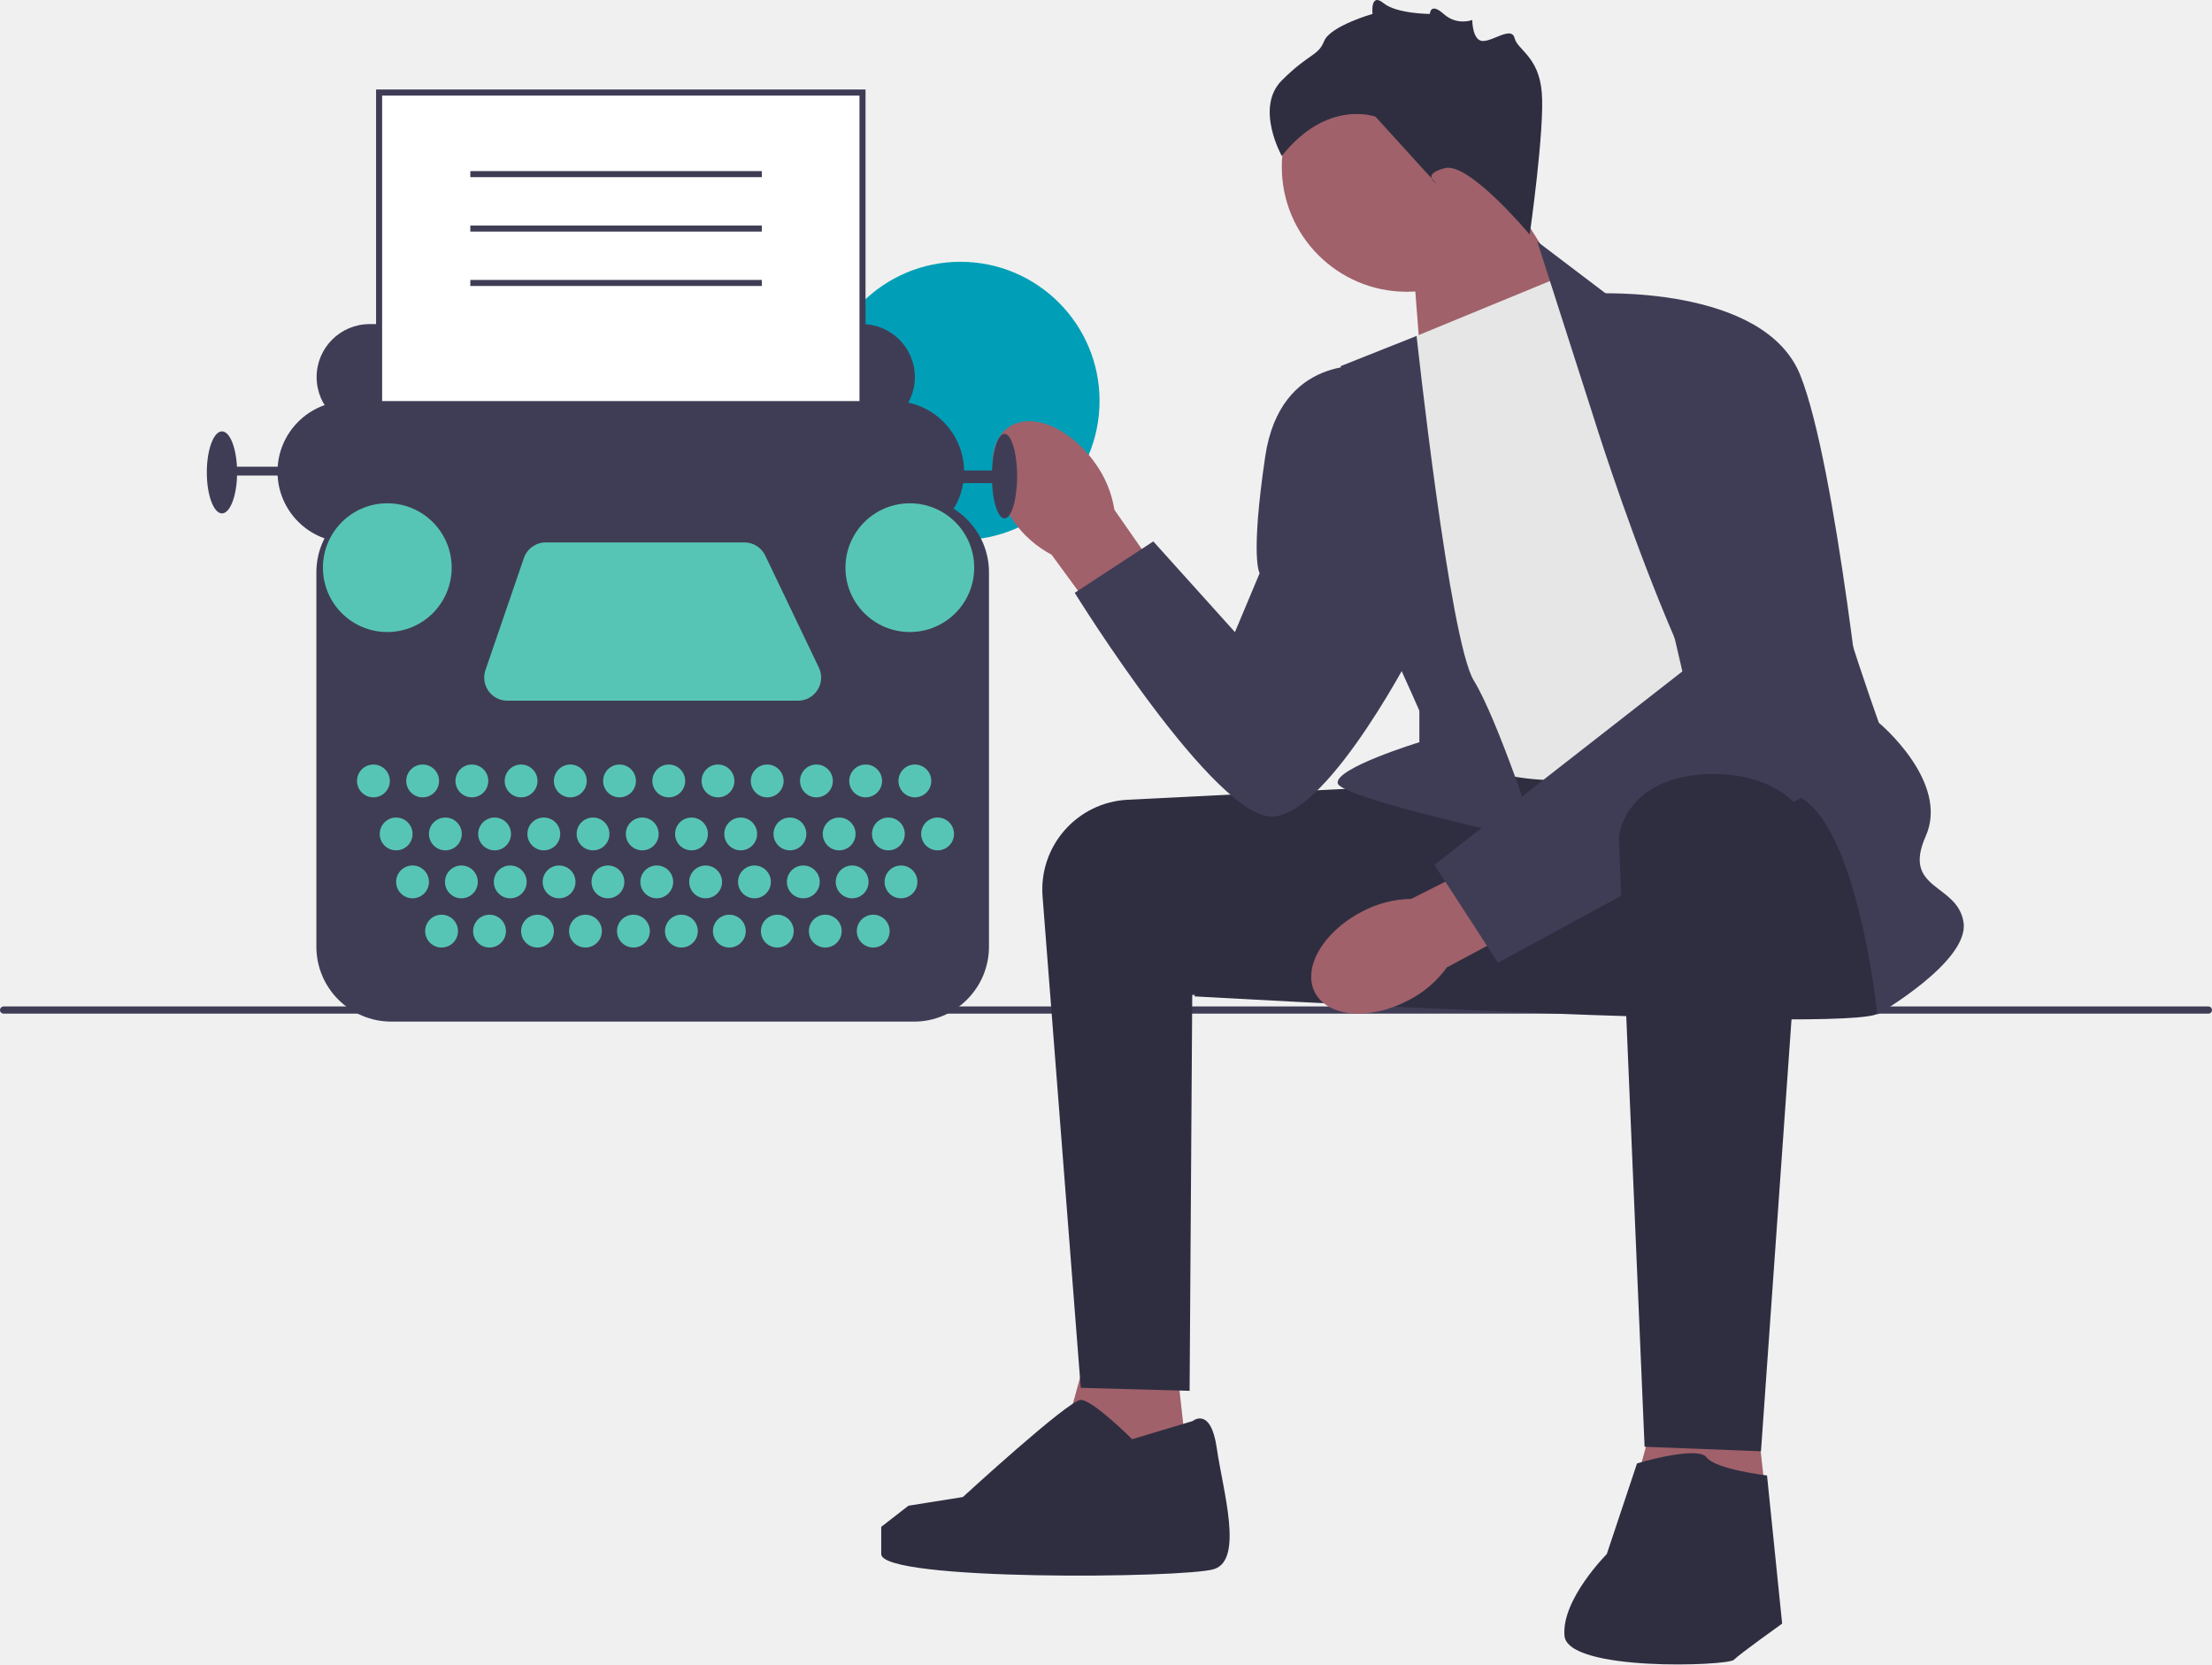
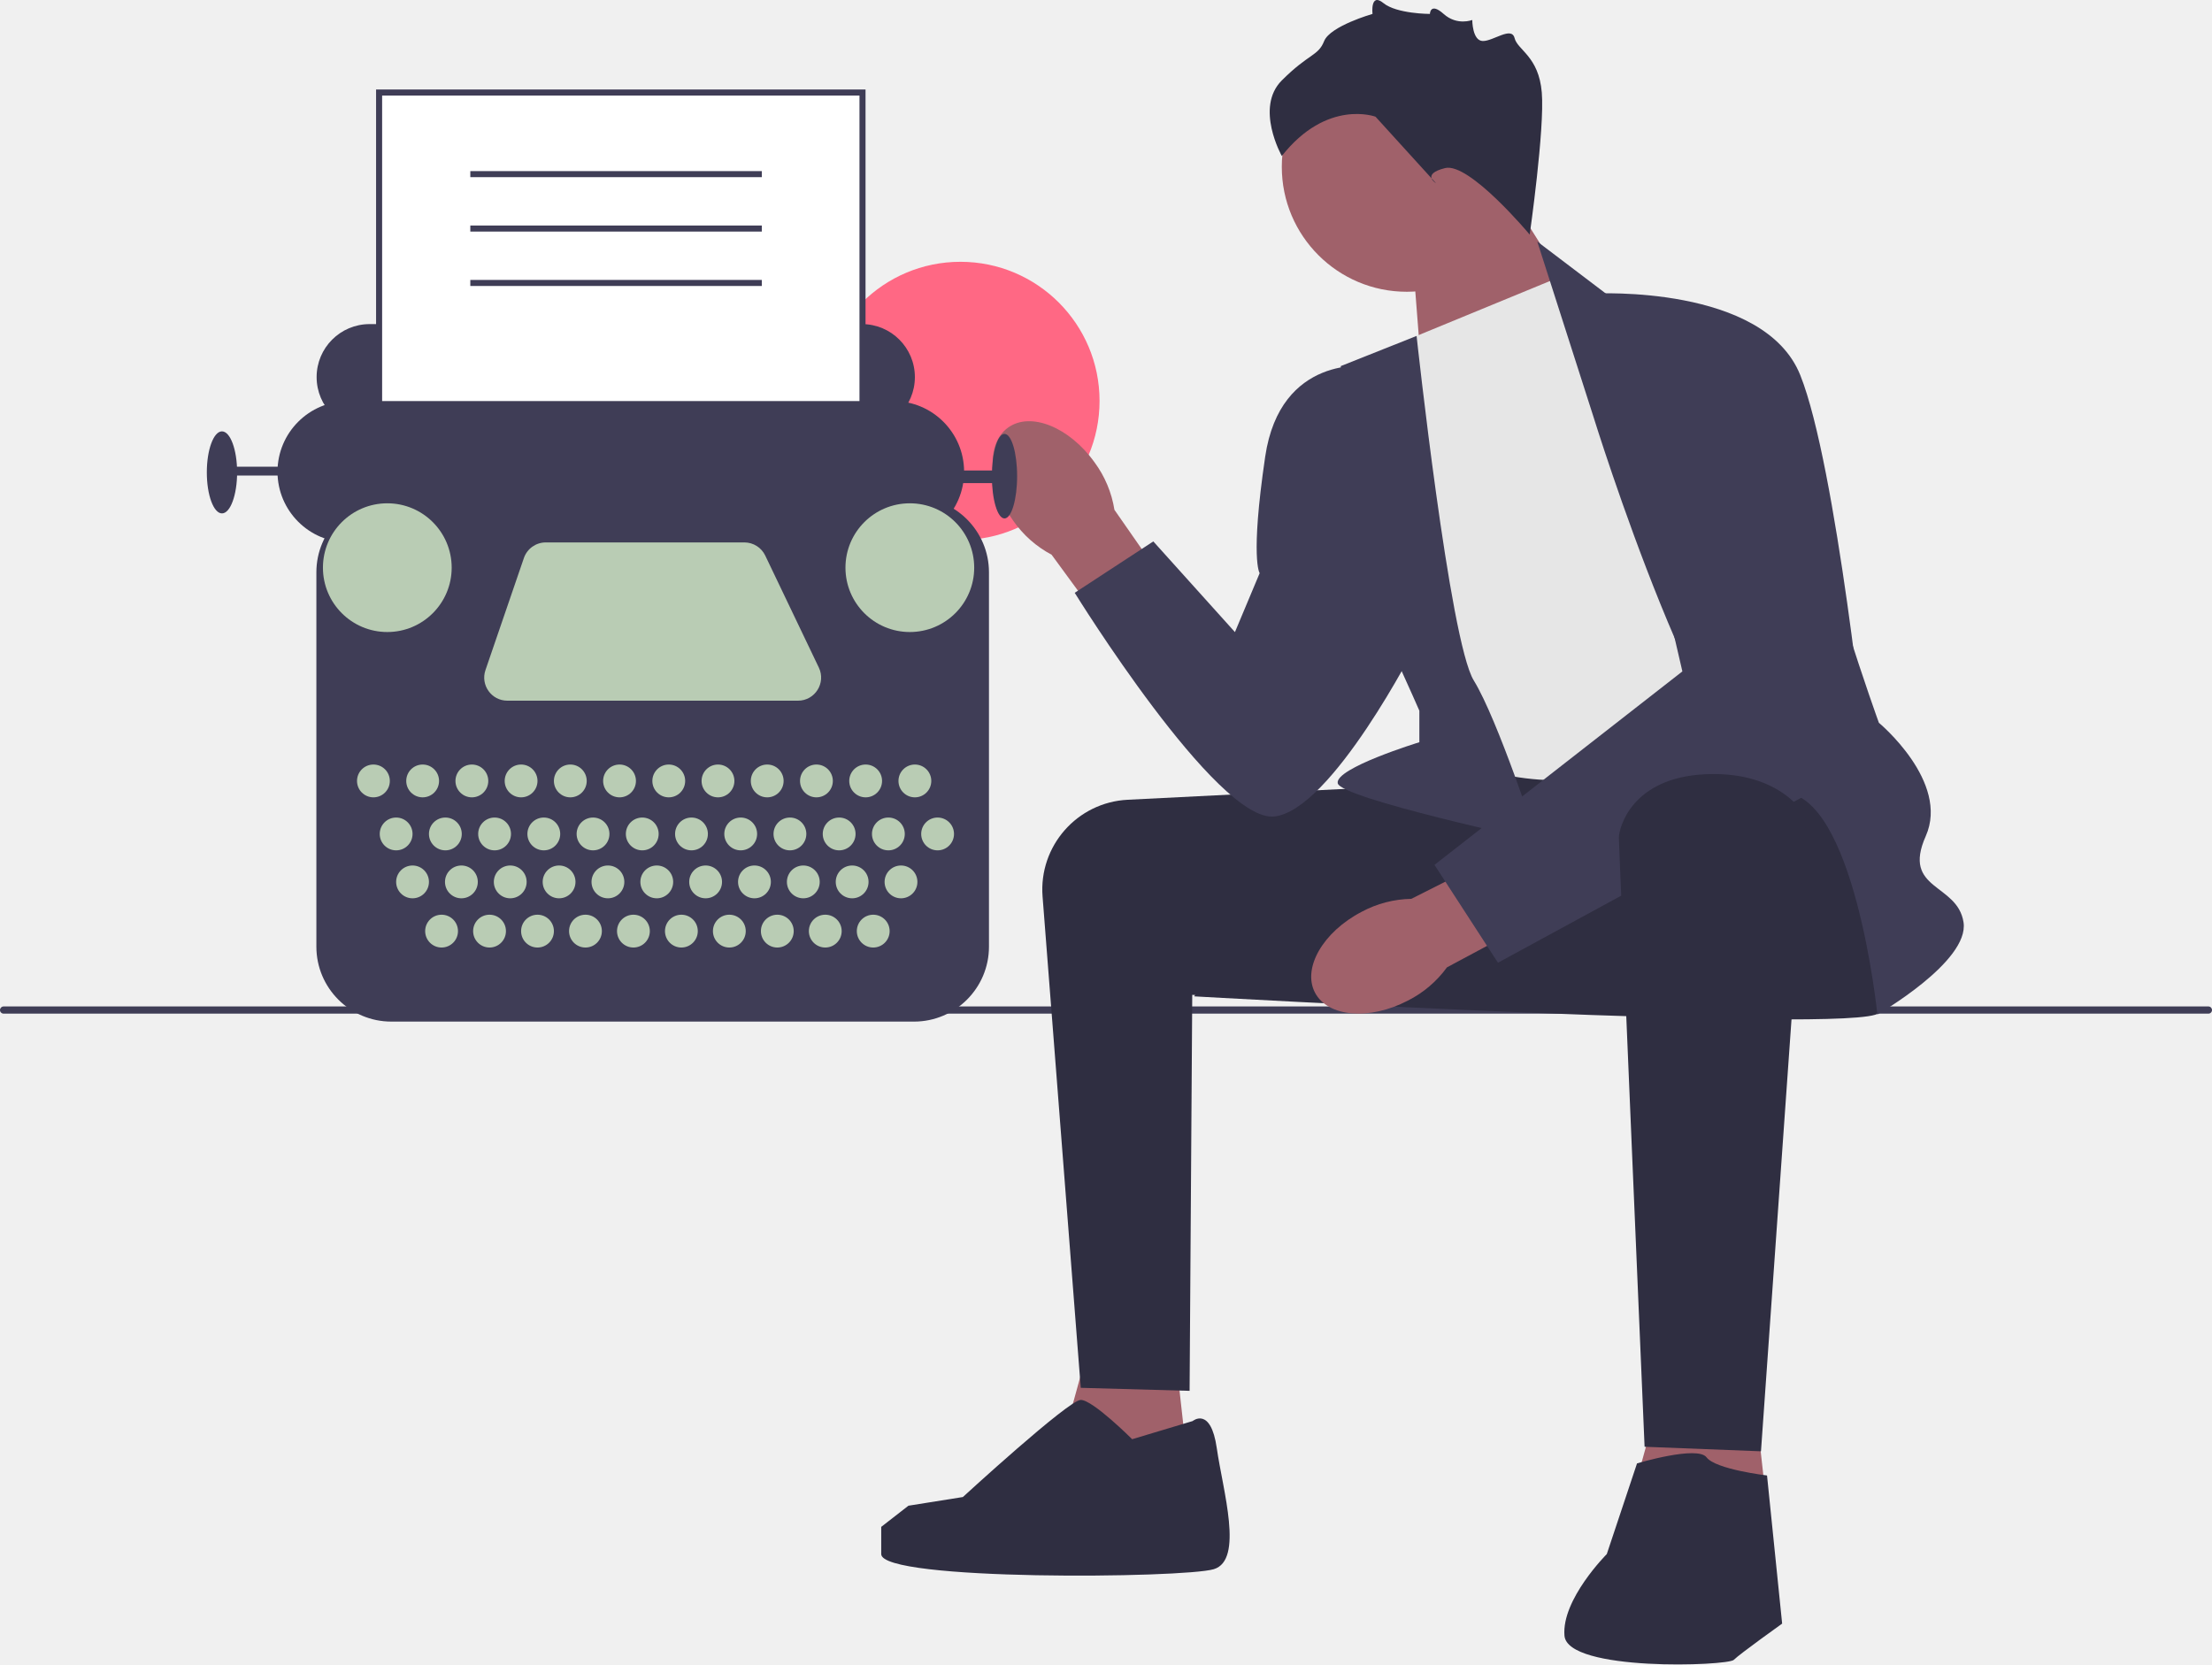
<svg xmlns="http://www.w3.org/2000/svg" width="731.67" height="550.618" viewBox="0 0 731.67 550.618">
-   <circle cx="317.682" cy="132.627" r="46.021" fill="#009FB7" />
+   <circle cx="317.682" cy="132.627" r="46.021" fill="#ff6884" />
  <g>
    <path d="M0,334.134c0,.66,.53,1.19,1.19,1.19H730.48c.66,0,1.19-.53,1.19-1.19,0-.66-.53-1.19-1.19-1.19H1.19c-.66,0-1.19,.53-1.19,1.19Z" fill="#3f3d56" />
    <g>
      <polygon points="466.985 81.606 470.811 130.557 526.268 107.393 494.985 57.606 466.985 81.606" fill="#a0616a" />
      <circle cx="465.323" cy="55.181" r="41.339" fill="#a0616a" />
      <polygon points="387.985 440.606 394.985 503.393 345.985 496.606 361.985 438.606 387.985 440.606" fill="#a0616a" />
      <polygon points="578.985 449.606 585.985 512.393 536.985 505.606 552.985 447.606 578.985 449.606" fill="#a0616a" />
      <path d="M462.485,260.106c-.669,0-54.146,2.685-89.477,4.463-16.723,.841-29.452,15.315-28.155,32.009l12.632,162.528,36,1,.878-131,71.122,4-3-73Z" fill="#2f2e41" />
      <path d="M619.485,259.106s9,69,2,76c-7,7-226.5-5.5-226.5-5.5,0,0,48.154-69.537,56.827-71.519,8.673-1.981,146.673-8.981,146.673-8.981l21,10Z" fill="#2f2e41" />
-       <path id="uuid-395a52e4-5c72-4314-a9bf-6720c6920e4c-125" d="M335.127,172.233c-8.359-11.691-9.103-25.48-1.662-30.799,7.441-5.319,20.247-.152,28.607,11.544,3.404,4.626,5.65,10,6.551,15.673l34.792,49.981-19.8,13.708-35.775-48.834c-5.078-2.688-9.437-6.554-12.714-11.273Z" fill="#a0616a" />
-       <path id="uuid-2bcb0f29-4cb0-4836-b3e1-c42200070018-126" d="M465.674,331.017c-12.747,6.638-26.505,5.441-30.727-2.672-4.223-8.113,2.688-20.068,15.44-26.706,5.058-2.722,10.694-4.192,16.436-4.289l54.365-27.441,10.797,21.526-53.367,28.575c-3.374,4.65-7.812,8.425-12.944,11.008Z" fill="#a0616a" />
+       <path id="uuid-395a52e4-5c72-4314-a9bf-6720c6920e4c-796" d="M335.127,172.233c-8.359-11.691-9.103-25.48-1.662-30.799,7.441-5.319,20.247-.152,28.607,11.544,3.404,4.626,5.65,10,6.551,15.673l34.792,49.981-19.8,13.708-35.775-48.834c-5.078-2.688-9.437-6.554-12.714-11.273Z" fill="#a0616a" />
+       <path id="uuid-2bcb0f29-4cb0-4836-b3e1-c42200070018-797" d="M465.674,331.017c-12.747,6.638-26.505,5.441-30.727-2.672-4.223-8.113,2.688-20.068,15.44-26.706,5.058-2.722,10.694-4.192,16.436-4.289l54.365-27.441,10.797,21.526-53.367,28.575c-3.374,4.65-7.812,8.425-12.944,11.008Z" fill="#a0616a" />
      <path d="M464.985,112.606l51-21,96,148s-67,15-90,18c-23,3-49-9-49-9l-8-136Z" fill="#e6e6e6" />
      <path d="M526.985,137.606l-18.5-57.709,24,18.209s68,45,68,64c0,19,21,77,21,77,0,0,23.5,19.5,15.5,37.5-8,18,10.5,15.5,12.5,28.5,2,13-28.5,30.5-28.5,30.5,0,0-7.5-73.5-31.5-73.5-24,0-62.5-124.5-62.5-124.5Z" fill="#3f3d56" />
      <path d="M468.568,111.13l-25.084,9.976s4,70,8,76,18,38,18,38v10.429s-28,8.571-27,13.571c1,5,66,19,66,19,0,0-13-40-21-53-8-13-18.916-113.976-18.916-113.976Z" fill="#3f3d56" />
      <path d="M527.485,97.106s56-3,68,27c12,30,22,128,22,128l-122,66.374-21-32.374,82-64-29-125Z" fill="#3f3d56" />
      <path d="M452.485,121.106s-29-4-34,30-1.823,38.5-1.823,38.5l-8.177,19.5-27-30-26,17s47,76,66,74c19-2,47-57,47-57l-16-92Z" fill="#3f3d56" />
      <path d="M597.323,270.145l-14.839,209.961-38.5-1.5s-8.5-198.5-8.5-201.5c0-3,4-20,29-21,25-1,32.839,14.039,32.839,14.039Z" fill="#2f2e41" />
      <path d="M541.485,484.106s20-6,23-2c3,4,20,6,20,6l5,49s-14,10-16,12-55,4-56-8c-1-12,14-27,14-27l10-30Z" fill="#2f2e41" />
      <path d="M394.485,470.106s6-5,8,9c2,14,9,37-1,40-10,3-110,4-110-5v-9l9-7,18.004-2.869s34.996-32.131,38.996-32.131c4,0,17,13,17,13l20-6Z" fill="#2f2e41" />
      <path d="M505.985,77.606s-20-24-28-22-3,5-3,5l-20-22s-16-6-31,13c0,0-9-16,0-25,9-9,12-8,14-13,2-5,16-9,16-9,0,0-.803-7.197,3.598-3.598s15.394,3.598,15.394,3.598c0,0,.063-4,4.535,0s9.472,2,9.472,2c0,0,0,6.921,3.5,6.961,3.5,.039,9.5-4.961,10.5-.961s8,6,9,18-4,47-4,47Z" fill="#2f2e41" />
    </g>
  </g>
  <g>
    <rect x="104.731" y="107.214" width="197.887" height="35.069" rx="17.534" ry="17.534" fill="#3f3d56" />
    <rect x="125.397" y="30.606" width="159.896" height="175.343" fill="#fff" />
    <path d="M286.293,206.949H124.397V29.606h161.896V206.949Zm-159.896-2h157.896V31.606H126.397V204.949Z" fill="#3f3d56" />
    <rect x="91.789" y="132.681" width="227.111" height="46.758" rx="23.379" ry="23.379" fill="#3f3d56" />
    <ellipse cx="332.26" cy="157.521" rx="4.175" ry="13.986" fill="#3f3d56" />
    <ellipse cx="73.42" cy="156.269" rx="5.01" ry="13.568" fill="#3f3d56" />
    <rect x="74.672" y="154.39" width="28.806" height="2.922" fill="#3f3d56" />
    <rect x="306.376" y="155.642" width="23.379" height="4.175" fill="#3f3d56" />
    <path d="M302.334,337.957H129.439c-13.669,0-24.79-11.121-24.79-24.79v-123.841c0-13.669,11.121-24.79,24.79-24.79h172.896c13.669,0,24.789,11.121,24.789,24.79v123.841c0,13.669-11.12,24.79-24.789,24.79Z" fill="#3f3d56" />
-     <circle cx="123.518" cy="258.343" r="5.427" fill="#57c5b6" />
-     <circle cx="131.033" cy="275.878" r="5.427" fill="#57c5b6" />
-     <circle cx="136.46" cy="291.742" r="5.427" fill="#57c5b6" />
-     <circle cx="146.062" cy="308.024" r="5.427" fill="#57c5b6" />
-     <circle cx="161.926" cy="308.024" r="5.427" fill="#57c5b6" />
-     <circle cx="177.791" cy="308.024" r="5.427" fill="#57c5b6" />
-     <circle cx="193.655" cy="308.024" r="5.427" fill="#57c5b6" />
-     <circle cx="209.52" cy="308.024" r="5.427" fill="#57c5b6" />
-     <circle cx="225.384" cy="308.024" r="5.427" fill="#57c5b6" />
-     <circle cx="241.248" cy="308.024" r="5.427" fill="#57c5b6" />
-     <circle cx="257.113" cy="308.024" r="5.427" fill="#57c5b6" />
-     <circle cx="272.977" cy="308.024" r="5.427" fill="#57c5b6" />
-     <circle cx="288.841" cy="308.024" r="5.427" fill="#57c5b6" />
-     <circle cx="152.617" cy="291.742" r="5.427" fill="#57c5b6" />
-     <circle cx="168.773" cy="291.742" r="5.427" fill="#57c5b6" />
-     <circle cx="184.93" cy="291.742" r="5.427" fill="#57c5b6" />
-     <circle cx="201.086" cy="291.742" r="5.427" fill="#57c5b6" />
-     <circle cx="217.243" cy="291.742" r="5.427" fill="#57c5b6" />
-     <circle cx="233.4" cy="291.742" r="5.427" fill="#57c5b6" />
-     <circle cx="249.556" cy="291.742" r="5.427" fill="#57c5b6" />
-     <circle cx="265.713" cy="291.742" r="5.427" fill="#57c5b6" />
-     <circle cx="281.869" cy="291.742" r="5.427" fill="#57c5b6" />
-     <circle cx="298.026" cy="291.742" r="5.427" fill="#57c5b6" />
-     <circle cx="147.314" cy="275.878" r="5.427" fill="#57c5b6" />
-     <circle cx="163.596" cy="275.878" r="5.427" fill="#57c5b6" />
-     <circle cx="179.878" cy="275.878" r="5.427" fill="#57c5b6" />
-     <circle cx="196.16" cy="275.878" r="5.427" fill="#57c5b6" />
-     <circle cx="212.442" cy="275.878" r="5.427" fill="#57c5b6" />
-     <circle cx="228.724" cy="275.878" r="5.427" fill="#57c5b6" />
-     <circle cx="245.006" cy="275.878" r="5.427" fill="#57c5b6" />
-     <circle cx="261.287" cy="275.878" r="5.427" fill="#57c5b6" />
-     <circle cx="277.569" cy="275.878" r="5.427" fill="#57c5b6" />
-     <circle cx="293.851" cy="275.878" r="5.427" fill="#57c5b6" />
-     <circle cx="310.133" cy="275.878" r="5.427" fill="#57c5b6" />
-     <circle cx="139.8" cy="258.343" r="5.427" fill="#57c5b6" />
-     <circle cx="156.082" cy="258.343" r="5.427" fill="#57c5b6" />
-     <circle cx="172.363" cy="258.343" r="5.427" fill="#57c5b6" />
-     <circle cx="188.645" cy="258.343" r="5.427" fill="#57c5b6" />
-     <circle cx="204.927" cy="258.343" r="5.427" fill="#57c5b6" />
-     <circle cx="221.209" cy="258.343" r="5.427" fill="#57c5b6" />
-     <circle cx="237.491" cy="258.343" r="5.427" fill="#57c5b6" />
-     <circle cx="253.773" cy="258.343" r="5.427" fill="#57c5b6" />
-     <circle cx="270.055" cy="258.343" r="5.427" fill="#57c5b6" />
-     <circle cx="286.336" cy="258.343" r="5.427" fill="#57c5b6" />
-     <circle cx="302.618" cy="258.343" r="5.427" fill="#57c5b6" />
-     <circle cx="128.11" cy="187.789" r="21.292" fill="#57c5b6" />
-     <circle cx="300.948" cy="187.789" r="21.292" fill="#57c5b6" />
-     <path d="M180.522,179.439h65.701c2.945,0,5.628,1.691,6.899,4.347l17.731,37.06c2.429,5.076-1.272,10.948-6.899,10.948h-96.139c-5.248,0-8.936-5.164-7.234-10.128l12.707-37.06c1.06-3.091,3.967-5.167,7.234-5.167Z" fill="#57c5b6" />
+     <circle cx="123.518" cy="258.343" r="5.427" fill="#b9ccb4" />
+     <circle cx="131.033" cy="275.878" r="5.427" fill="#b9ccb4" />
+     <circle cx="136.46" cy="291.742" r="5.427" fill="#b9ccb4" />
+     <circle cx="146.062" cy="308.024" r="5.427" fill="#b9ccb4" />
+     <circle cx="161.926" cy="308.024" r="5.427" fill="#b9ccb4" />
+     <circle cx="177.791" cy="308.024" r="5.427" fill="#b9ccb4" />
+     <circle cx="193.655" cy="308.024" r="5.427" fill="#b9ccb4" />
+     <circle cx="209.52" cy="308.024" r="5.427" fill="#b9ccb4" />
+     <circle cx="225.384" cy="308.024" r="5.427" fill="#b9ccb4" />
+     <circle cx="241.248" cy="308.024" r="5.427" fill="#b9ccb4" />
+     <circle cx="257.113" cy="308.024" r="5.427" fill="#b9ccb4" />
+     <circle cx="272.977" cy="308.024" r="5.427" fill="#b9ccb4" />
+     <circle cx="288.841" cy="308.024" r="5.427" fill="#b9ccb4" />
+     <circle cx="152.617" cy="291.742" r="5.427" fill="#b9ccb4" />
+     <circle cx="168.773" cy="291.742" r="5.427" fill="#b9ccb4" />
+     <circle cx="184.93" cy="291.742" r="5.427" fill="#b9ccb4" />
+     <circle cx="201.086" cy="291.742" r="5.427" fill="#b9ccb4" />
+     <circle cx="217.243" cy="291.742" r="5.427" fill="#b9ccb4" />
+     <circle cx="233.4" cy="291.742" r="5.427" fill="#b9ccb4" />
+     <circle cx="249.556" cy="291.742" r="5.427" fill="#b9ccb4" />
+     <circle cx="265.713" cy="291.742" r="5.427" fill="#b9ccb4" />
+     <circle cx="281.869" cy="291.742" r="5.427" fill="#b9ccb4" />
+     <circle cx="298.026" cy="291.742" r="5.427" fill="#b9ccb4" />
+     <circle cx="147.314" cy="275.878" r="5.427" fill="#b9ccb4" />
+     <circle cx="163.596" cy="275.878" r="5.427" fill="#b9ccb4" />
+     <circle cx="179.878" cy="275.878" r="5.427" fill="#b9ccb4" />
+     <circle cx="196.16" cy="275.878" r="5.427" fill="#b9ccb4" />
+     <circle cx="212.442" cy="275.878" r="5.427" fill="#b9ccb4" />
+     <circle cx="228.724" cy="275.878" r="5.427" fill="#b9ccb4" />
+     <circle cx="245.006" cy="275.878" r="5.427" fill="#b9ccb4" />
+     <circle cx="261.287" cy="275.878" r="5.427" fill="#b9ccb4" />
+     <circle cx="277.569" cy="275.878" r="5.427" fill="#b9ccb4" />
+     <circle cx="293.851" cy="275.878" r="5.427" fill="#b9ccb4" />
+     <circle cx="310.133" cy="275.878" r="5.427" fill="#b9ccb4" />
+     <circle cx="139.8" cy="258.343" r="5.427" fill="#b9ccb4" />
+     <circle cx="156.082" cy="258.343" r="5.427" fill="#b9ccb4" />
+     <circle cx="172.363" cy="258.343" r="5.427" fill="#b9ccb4" />
+     <circle cx="188.645" cy="258.343" r="5.427" fill="#b9ccb4" />
+     <circle cx="204.927" cy="258.343" r="5.427" fill="#b9ccb4" />
+     <circle cx="221.209" cy="258.343" r="5.427" fill="#b9ccb4" />
+     <circle cx="237.491" cy="258.343" r="5.427" fill="#b9ccb4" />
+     <circle cx="253.773" cy="258.343" r="5.427" fill="#b9ccb4" />
+     <circle cx="270.055" cy="258.343" r="5.427" fill="#b9ccb4" />
+     <circle cx="286.336" cy="258.343" r="5.427" fill="#b9ccb4" />
+     <circle cx="302.618" cy="258.343" r="5.427" fill="#b9ccb4" />
+     <circle cx="128.11" cy="187.789" r="21.292" fill="#b9ccb4" />
+     <circle cx="300.948" cy="187.789" r="21.292" fill="#b9ccb4" />
+     <path d="M180.522,179.439h65.701c2.945,0,5.628,1.691,6.899,4.347l17.731,37.06c2.429,5.076-1.272,10.948-6.899,10.948h-96.139c-5.248,0-8.936-5.164-7.234-10.128l12.707-37.06c1.06-3.091,3.967-5.167,7.234-5.167Z" fill="#b9ccb4" />
  </g>
  <rect x="155.568" y="56.606" width="96.417" height="2" fill="#3f3d56" />
  <rect x="155.568" y="74.606" width="96.417" height="2" fill="#3f3d56" />
  <rect x="155.568" y="92.606" width="96.417" height="2" fill="#3f3d56" />
</svg>
